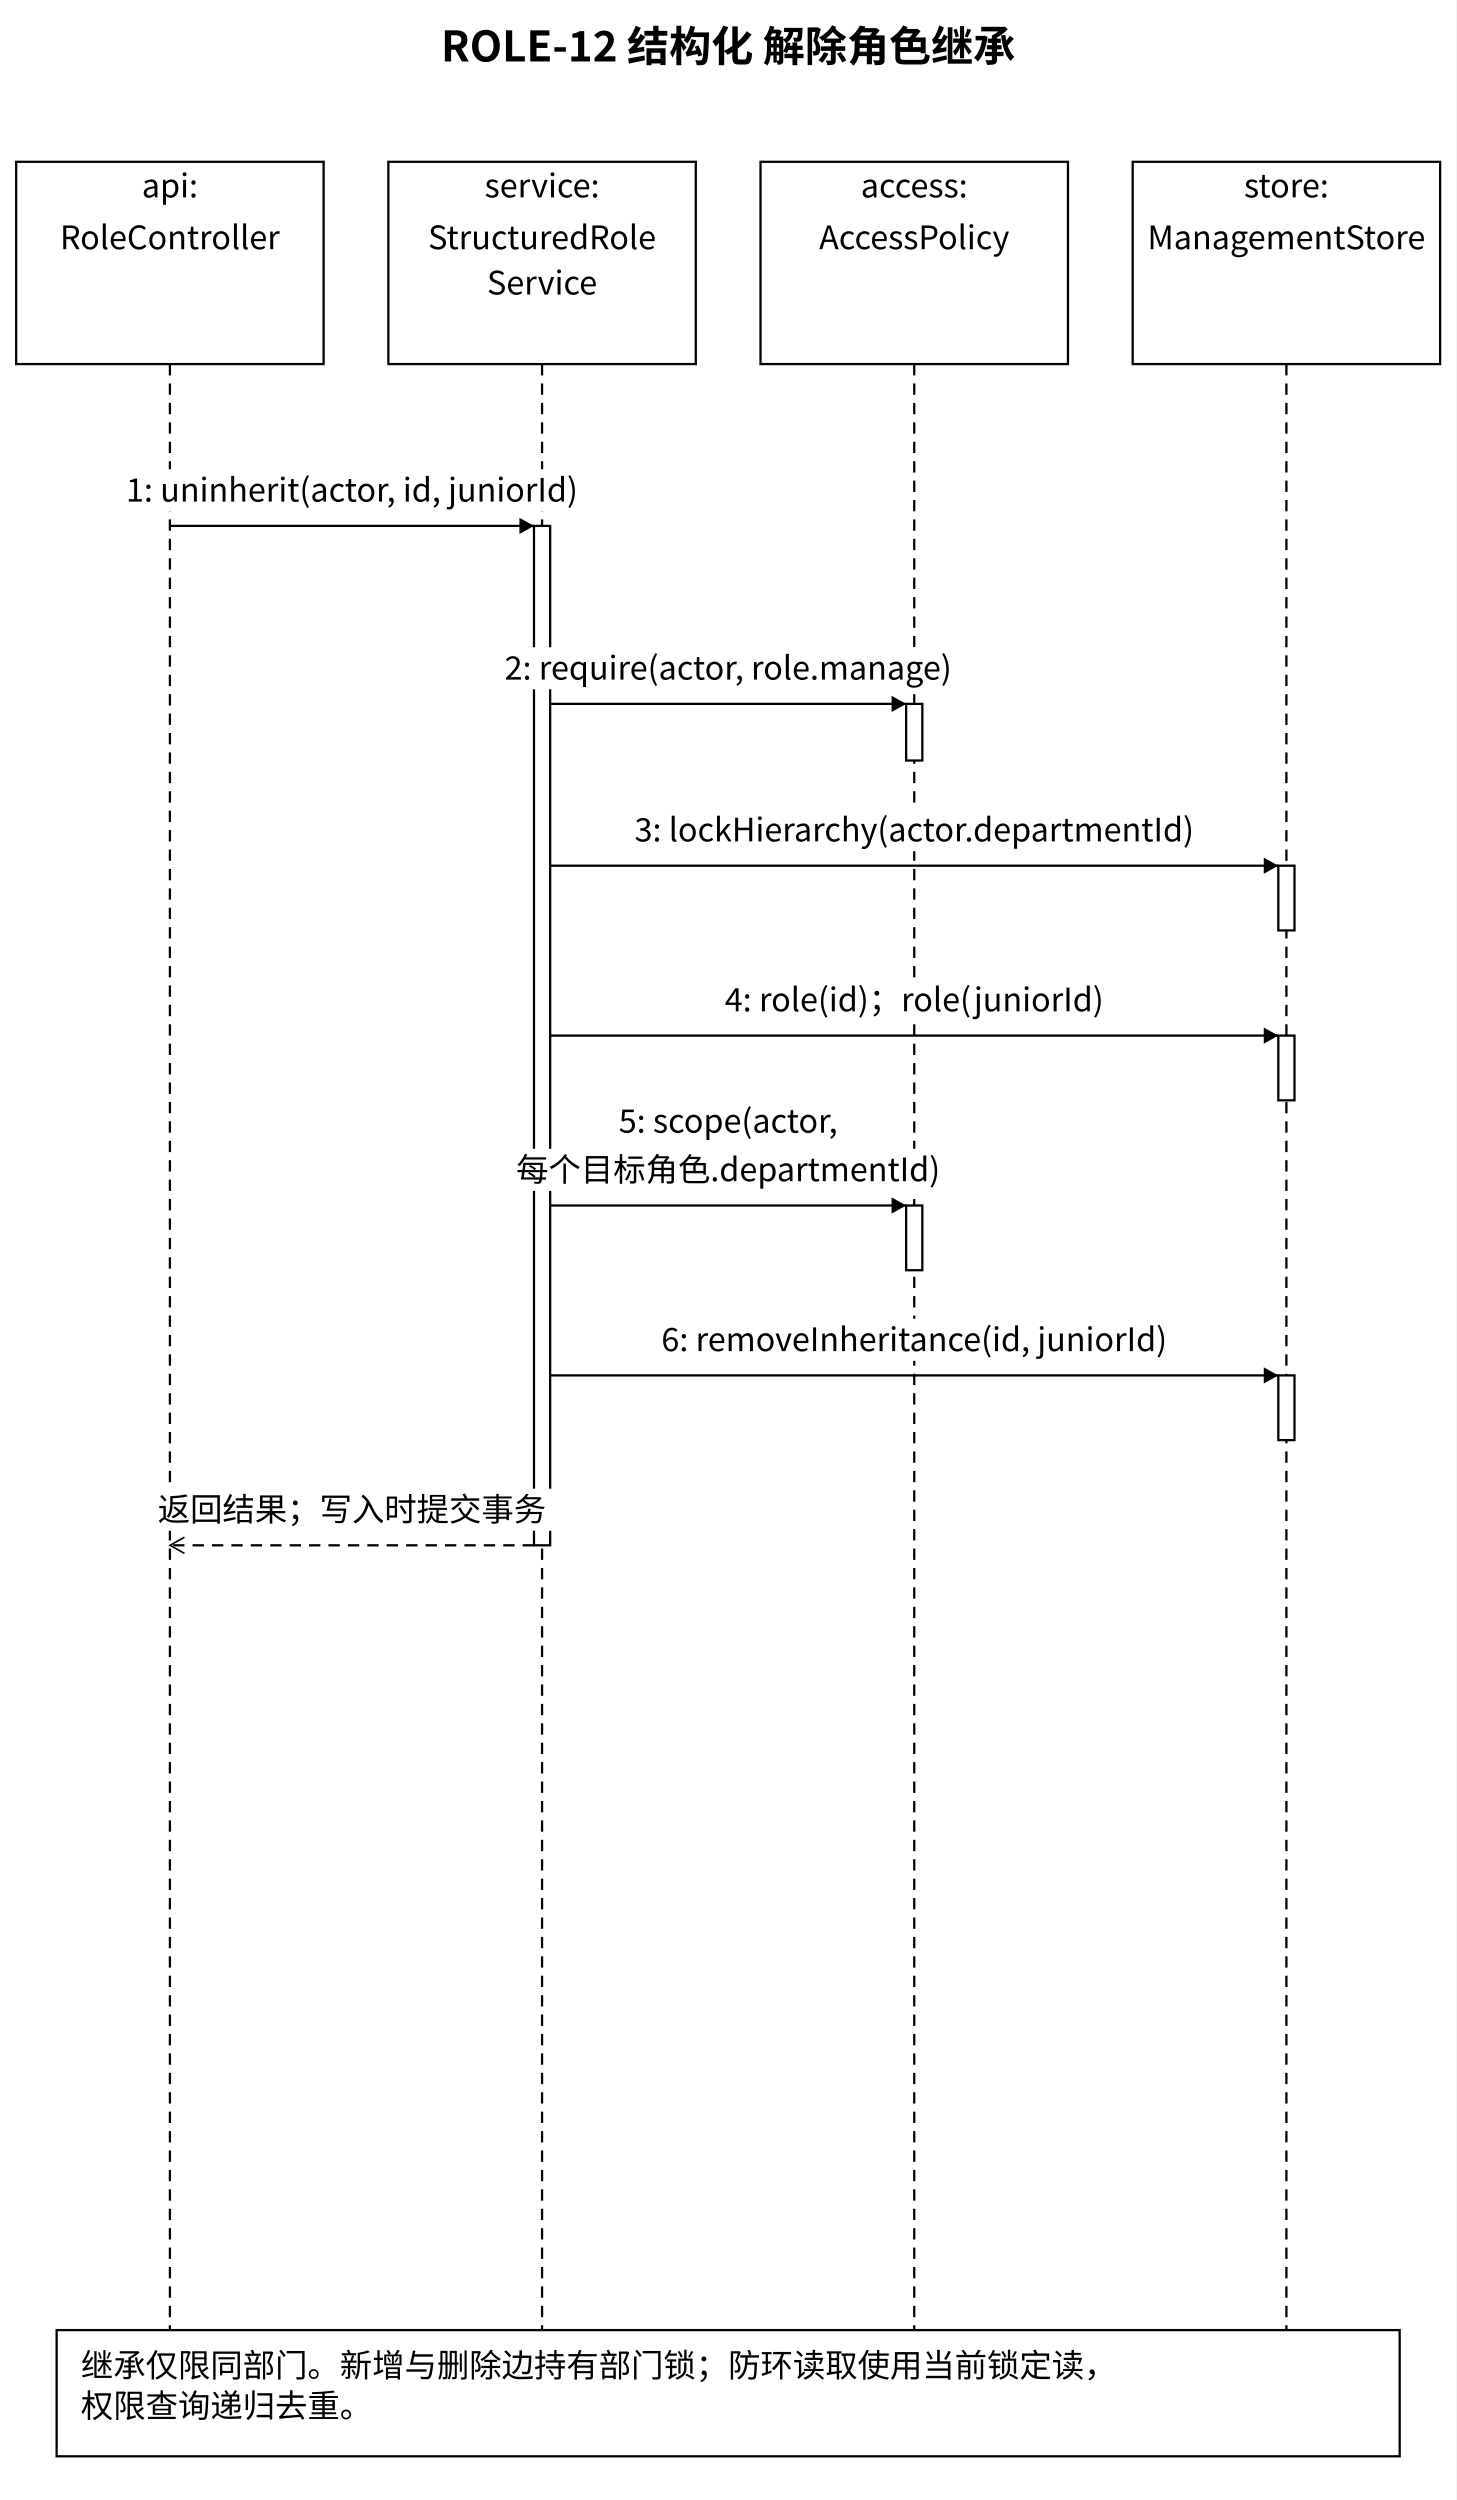
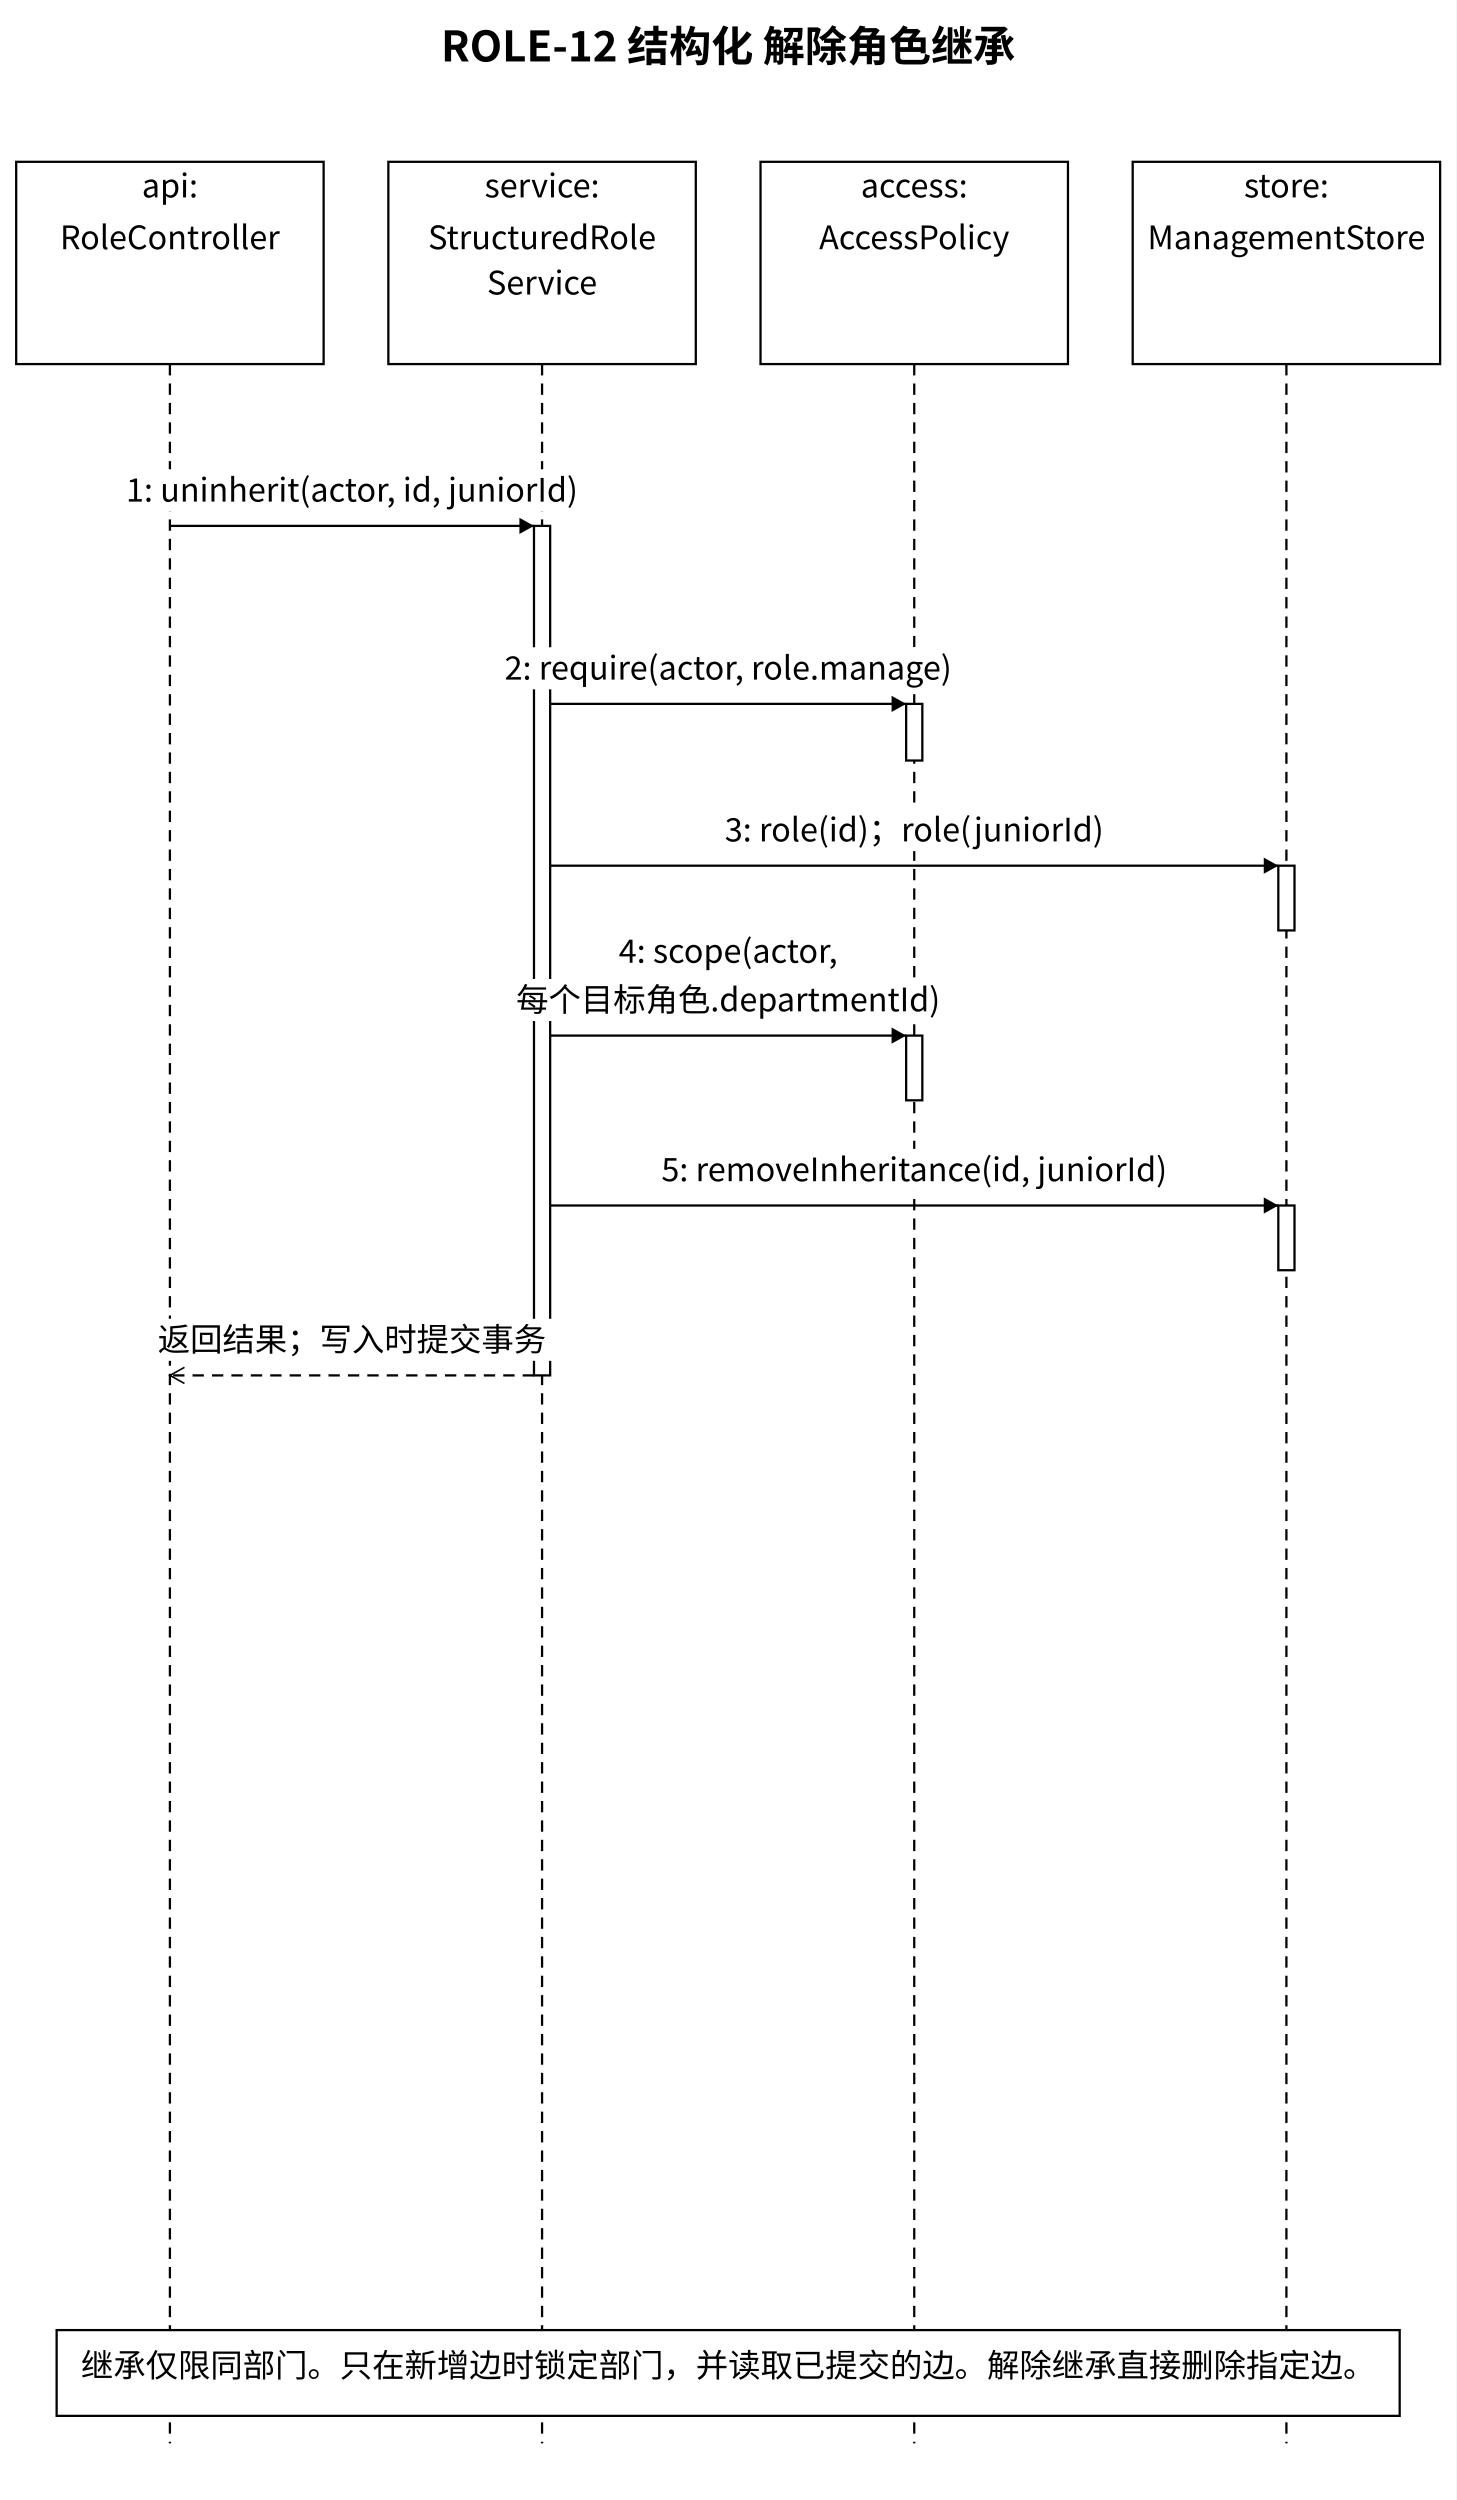
<svg xmlns="http://www.w3.org/2000/svg" width="900" height="1545" viewBox="0 0 900 1545">
  <style>text{font-family:'PingFang SC','Microsoft YaHei','Noto Sans CJK SC',system-ui,sans-serif;fill:black}</style>
  <defs>
    <marker id="open" markerWidth="12" markerHeight="12" refX="10" refY="6" orient="auto" markerUnits="userSpaceOnUse">
      <path d="M1,1 L10,6 L1,11" fill="none" stroke="black" />
    </marker>
    <marker id="filled" markerWidth="12" markerHeight="12" refX="10" refY="6" orient="auto" markerUnits="userSpaceOnUse">
      <path d="M1,1 L10,6 L1,11 Z" fill="black" />
    </marker>
    <marker id="triangle" markerWidth="16" markerHeight="16" refX="14" refY="8" orient="auto" markerUnits="userSpaceOnUse">
      <path d="M1,1 L14,8 L1,15 Z" fill="white" stroke="black" />
    </marker>
  </defs>
  <rect width="100%" height="100%" fill="white" />
  <text x="450.0" y="38" font-size="26" text-anchor="middle" font-weight="600">ROLE-12 结构化 解除角色继承</text>
  <rect x="10" y="100" width="190" height="125" rx="0" fill="white" stroke="black" stroke-width="1.4" />
  <text x="105" y="122" font-size="20" text-anchor="middle" font-weight="400">api:</text>
  <text x="105" y="154" font-size="20" text-anchor="middle" font-weight="400">RoleController</text>
  <path d="M 105,225 L 105,1510" fill="none" stroke="black" stroke-width="1.4" stroke-dasharray="7 5" />
  <rect x="240" y="100" width="190" height="125" rx="0" fill="white" stroke="black" stroke-width="1.4" />
  <text x="335" y="122" font-size="20" text-anchor="middle" font-weight="400">service:</text>
  <text x="335" y="154" font-size="20" text-anchor="middle" font-weight="400">StructuredRole</text>
  <text x="335" y="182" font-size="20" text-anchor="middle" font-weight="400">Service</text>
  <path d="M 335,225 L 335,1510" fill="none" stroke="black" stroke-width="1.4" stroke-dasharray="7 5" />
  <rect x="470" y="100" width="190" height="125" rx="0" fill="white" stroke="black" stroke-width="1.4" />
  <text x="565" y="122" font-size="20" text-anchor="middle" font-weight="400">access:</text>
  <text x="565" y="154" font-size="20" text-anchor="middle" font-weight="400">AccessPolicy</text>
  <path d="M 565,225 L 565,1510" fill="none" stroke="black" stroke-width="1.4" stroke-dasharray="7 5" />
  <rect x="700" y="100" width="190" height="125" rx="0" fill="white" stroke="black" stroke-width="1.4" />
  <text x="795" y="122" font-size="20" text-anchor="middle" font-weight="400">store:</text>
  <text x="795" y="154" font-size="20" text-anchor="middle" font-weight="400">ManagementStore</text>
  <path d="M 795,225 L 795,1510" fill="none" stroke="black" stroke-width="1.4" stroke-dasharray="7 5" />
-   <rect x="330" y="325" width="10" height="630" rx="0" fill="white" stroke="black" stroke-width="1.4" />
+   <rect x="330" y="325" width="10" height="525" rx="0" fill="white" stroke="black" stroke-width="1.4" />
  <path d="M 105,325 L 330,325" fill="none" stroke="black" stroke-width="1.4" marker-end="url(#filled)" />
  <rect x="24.4" y="290" width="386.2" height="26" fill="white" />
  <text x="217.5" y="310" font-size="20" text-anchor="middle" font-weight="400">1: uninherit(actor, id, juniorId)</text>
  <rect x="560" y="435" width="10" height="35" rx="0" fill="white" stroke="black" stroke-width="1.4" />
  <path d="M 340,435 L 560,435" fill="none" stroke="black" stroke-width="1.4" marker-end="url(#filled)" />
  <rect x="274.0" y="400" width="352" height="26" fill="white" />
  <text x="450.0" y="420" font-size="20" text-anchor="middle" font-weight="400">2: require(actor, role.manage)</text>
  <rect x="790" y="535" width="10" height="40" rx="0" fill="white" stroke="black" stroke-width="1.4" />
  <path d="M 340,535 L 790,535" fill="none" stroke="black" stroke-width="1.4" marker-end="url(#filled)" />
-   <rect x="354.8" y="500" width="420.4" height="26" fill="white" />
-   <text x="565.0" y="520" font-size="20" text-anchor="middle" font-weight="400">3: lockHierarchy(actor.departmentId)</text>
-   <rect x="790" y="640" width="10" height="40" rx="0" fill="white" stroke="black" stroke-width="1.4" />
-   <path d="M 340,640 L 790,640" fill="none" stroke="black" stroke-width="1.4" marker-end="url(#filled)" />
-   <rect x="407.5" y="605" width="315" height="26" fill="white" />
-   <text x="565.0" y="625" font-size="20" text-anchor="middle" font-weight="400">4: role(id)；role(juniorId)</text>
-   <rect x="560" y="745" width="10" height="40" rx="0" fill="white" stroke="black" stroke-width="1.4" />
-   <path d="M 340,745 L 560,745" fill="none" stroke="black" stroke-width="1.4" marker-end="url(#filled)" />
-   <rect x="359.5" y="680" width="181" height="26" fill="white" />
-   <text x="450.0" y="700" font-size="20" text-anchor="middle" font-weight="400">5: scope(actor,</text>
-   <rect x="305.2" y="710" width="289.6" height="26" fill="white" />
-   <text x="450.0" y="730" font-size="20" text-anchor="middle" font-weight="400">每个目标角色.departmentId)</text>
-   <rect x="790" y="850" width="10" height="40" rx="0" fill="white" stroke="black" stroke-width="1.4" />
-   <path d="M 340,850 L 790,850" fill="none" stroke="black" stroke-width="1.4" marker-end="url(#filled)" />
-   <rect x="366.2" y="815" width="397.6" height="26" fill="white" />
-   <text x="565.0" y="835" font-size="20" text-anchor="middle" font-weight="400">6: removeInheritance(id, juniorId)</text>
-   <path d="M 330,955 L 105,955" fill="none" stroke="black" stroke-width="1.4" stroke-dasharray="7 5" marker-end="url(#open)" />
-   <rect x="92.5" y="920" width="250" height="26" fill="white" />
-   <text x="217.5" y="940" font-size="20" text-anchor="middle" font-weight="400">返回结果；写入时提交事务</text>
-   <rect x="35" y="1440" width="830" height="78" rx="0" fill="white" stroke="black" stroke-width="1.4" />
-   <text x="50" y="1469" font-size="20" text-anchor="start" font-weight="400">继承仅限同部门。新增与删除边持有部门锁；防环读取使用当前锁定读，</text>
-   <text x="50" y="1494" font-size="20" text-anchor="start" font-weight="400">权限查询递归去重。</text>
+   <rect x="407.5" y="500" width="315" height="26" fill="white" />
+   <text x="565.0" y="520" font-size="20" text-anchor="middle" font-weight="400">3: role(id)；role(juniorId)</text>
+   <rect x="560" y="640" width="10" height="40" rx="0" fill="white" stroke="black" stroke-width="1.4" />
+   <path d="M 340,640 L 560,640" fill="none" stroke="black" stroke-width="1.4" marker-end="url(#filled)" />
+   <rect x="359.5" y="575" width="181" height="26" fill="white" />
+   <text x="450.0" y="595" font-size="20" text-anchor="middle" font-weight="400">4: scope(actor,</text>
+   <rect x="305.2" y="605" width="289.6" height="26" fill="white" />
+   <text x="450.0" y="625" font-size="20" text-anchor="middle" font-weight="400">每个目标角色.departmentId)</text>
+   <rect x="790" y="745" width="10" height="40" rx="0" fill="white" stroke="black" stroke-width="1.4" />
+   <path d="M 340,745 L 790,745" fill="none" stroke="black" stroke-width="1.4" marker-end="url(#filled)" />
+   <rect x="366.2" y="710" width="397.6" height="26" fill="white" />
+   <text x="565.0" y="730" font-size="20" text-anchor="middle" font-weight="400">5: removeInheritance(id, juniorId)</text>
+   <path d="M 330,850 L 105,850" fill="none" stroke="black" stroke-width="1.4" stroke-dasharray="7 5" marker-end="url(#open)" />
+   <rect x="92.5" y="815" width="250" height="26" fill="white" />
+   <text x="217.5" y="835" font-size="20" text-anchor="middle" font-weight="400">返回结果；写入时提交事务</text>
+   <rect x="35" y="1440" width="830" height="53" rx="0" fill="white" stroke="black" stroke-width="1.4" />
+   <text x="50" y="1469" font-size="20" text-anchor="start" font-weight="400">继承仅限同部门。只在新增边时锁定部门，并读取已提交的边。解除继承直接删除指定边。</text>
</svg>
